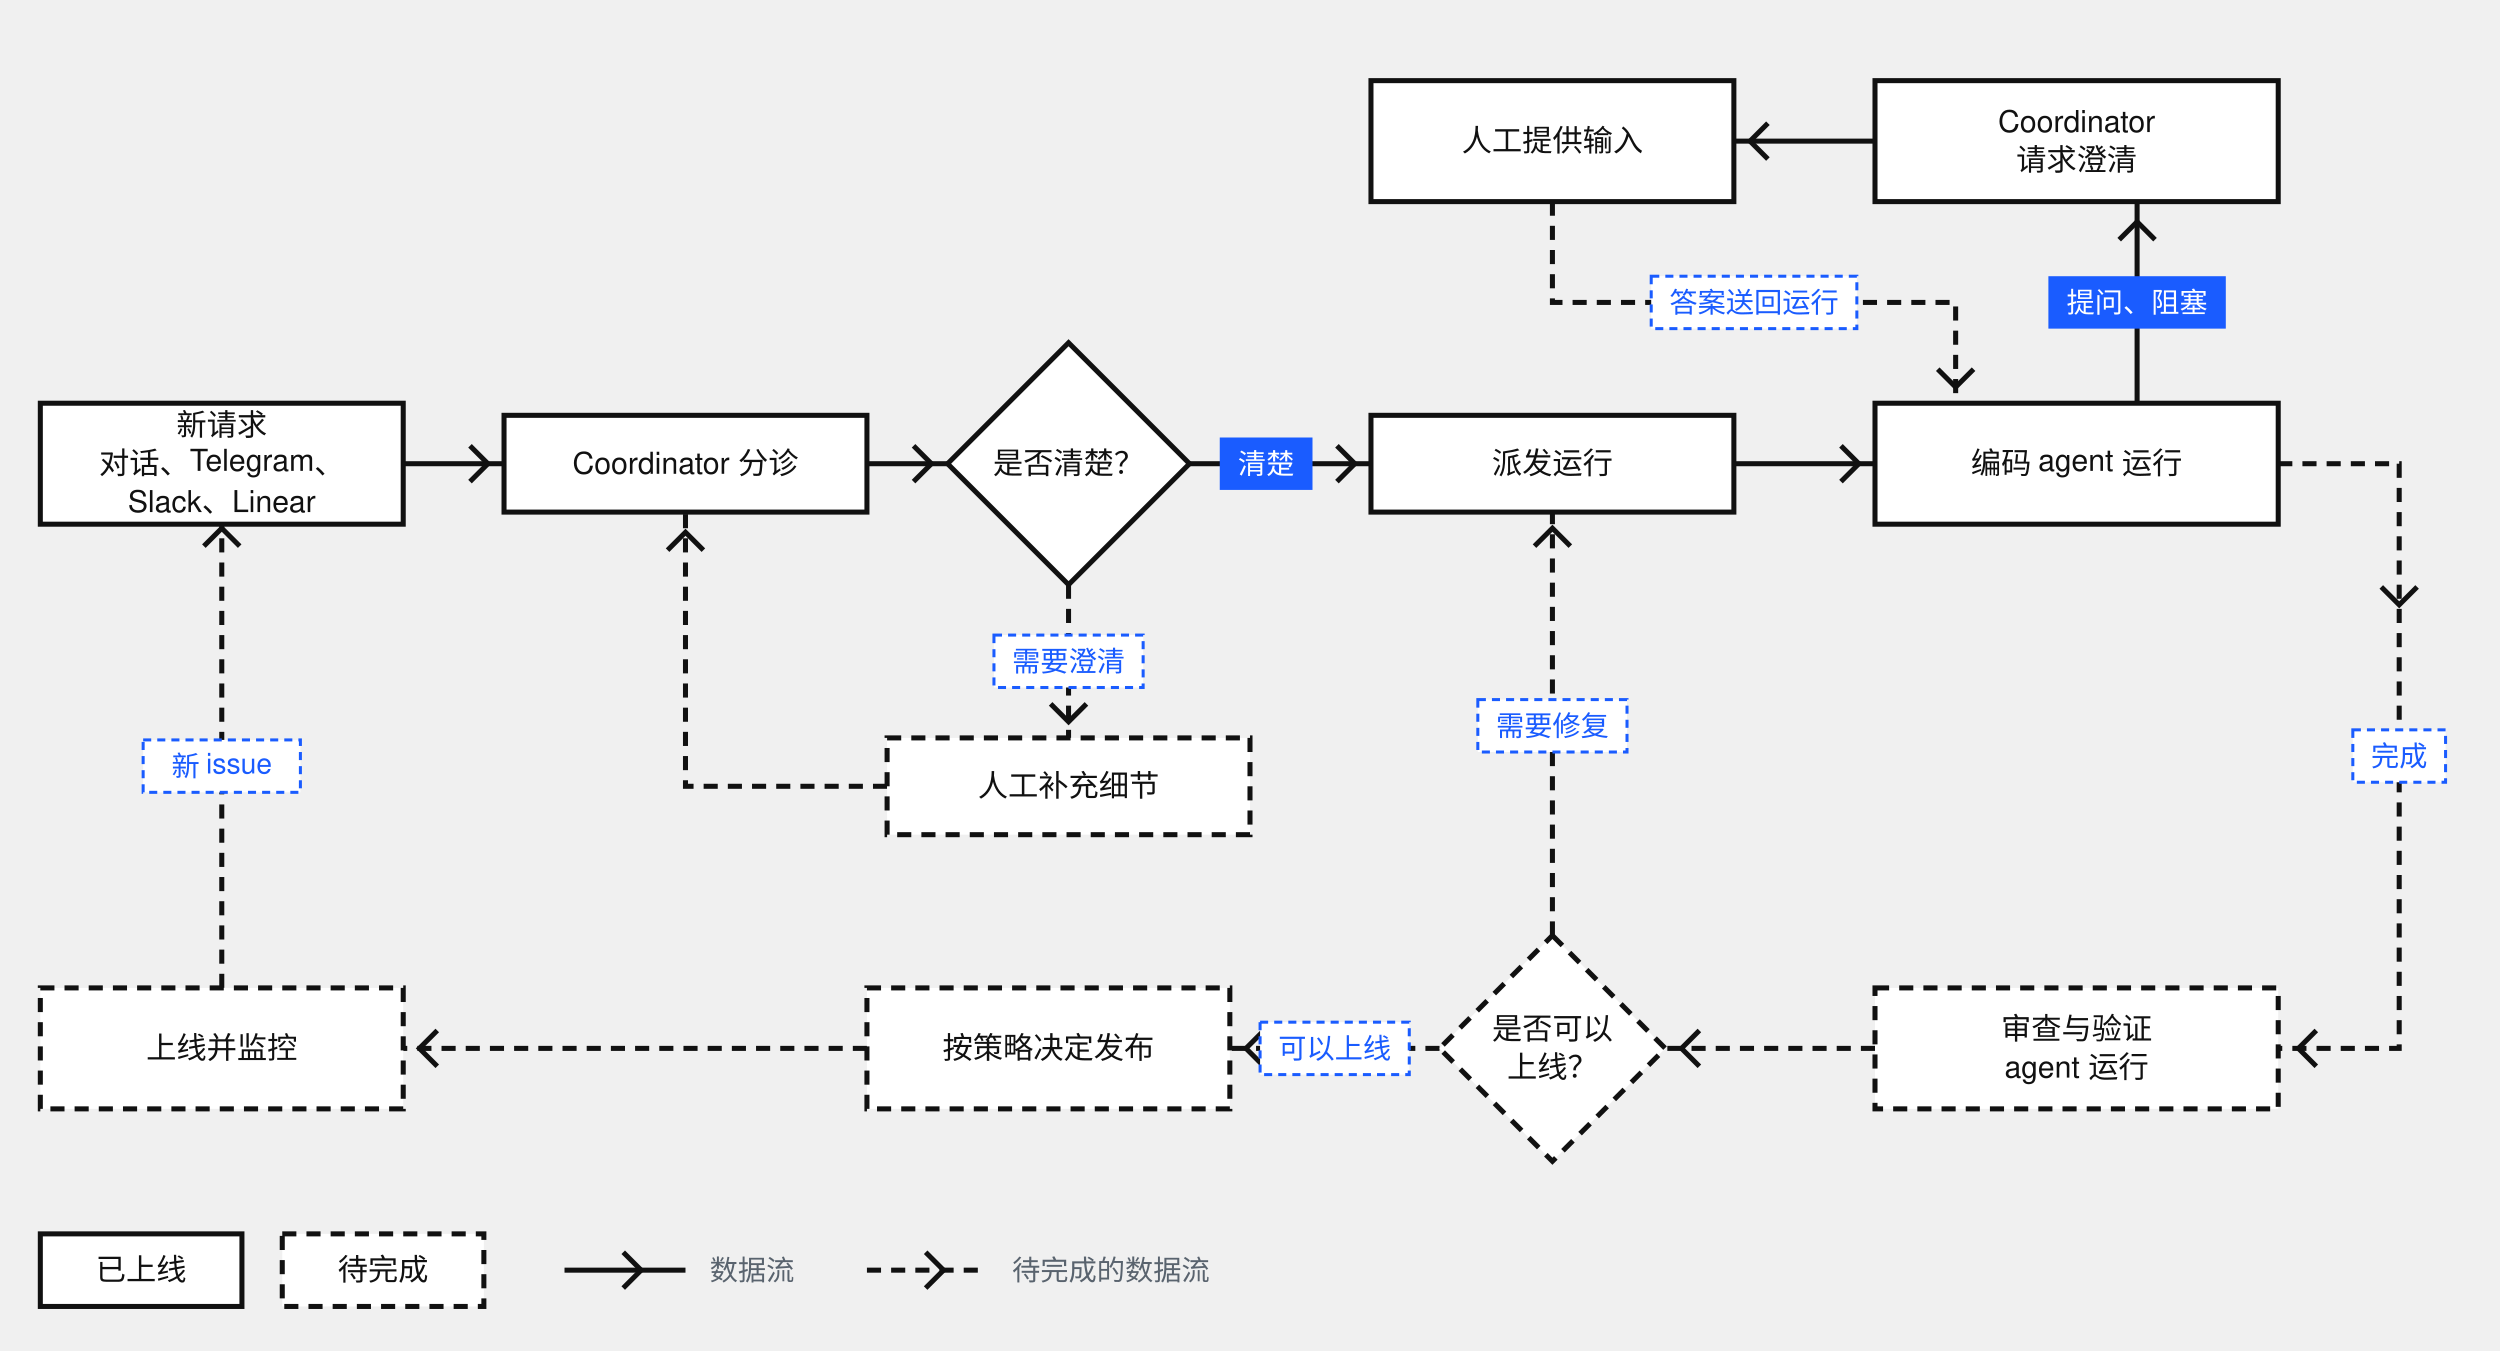
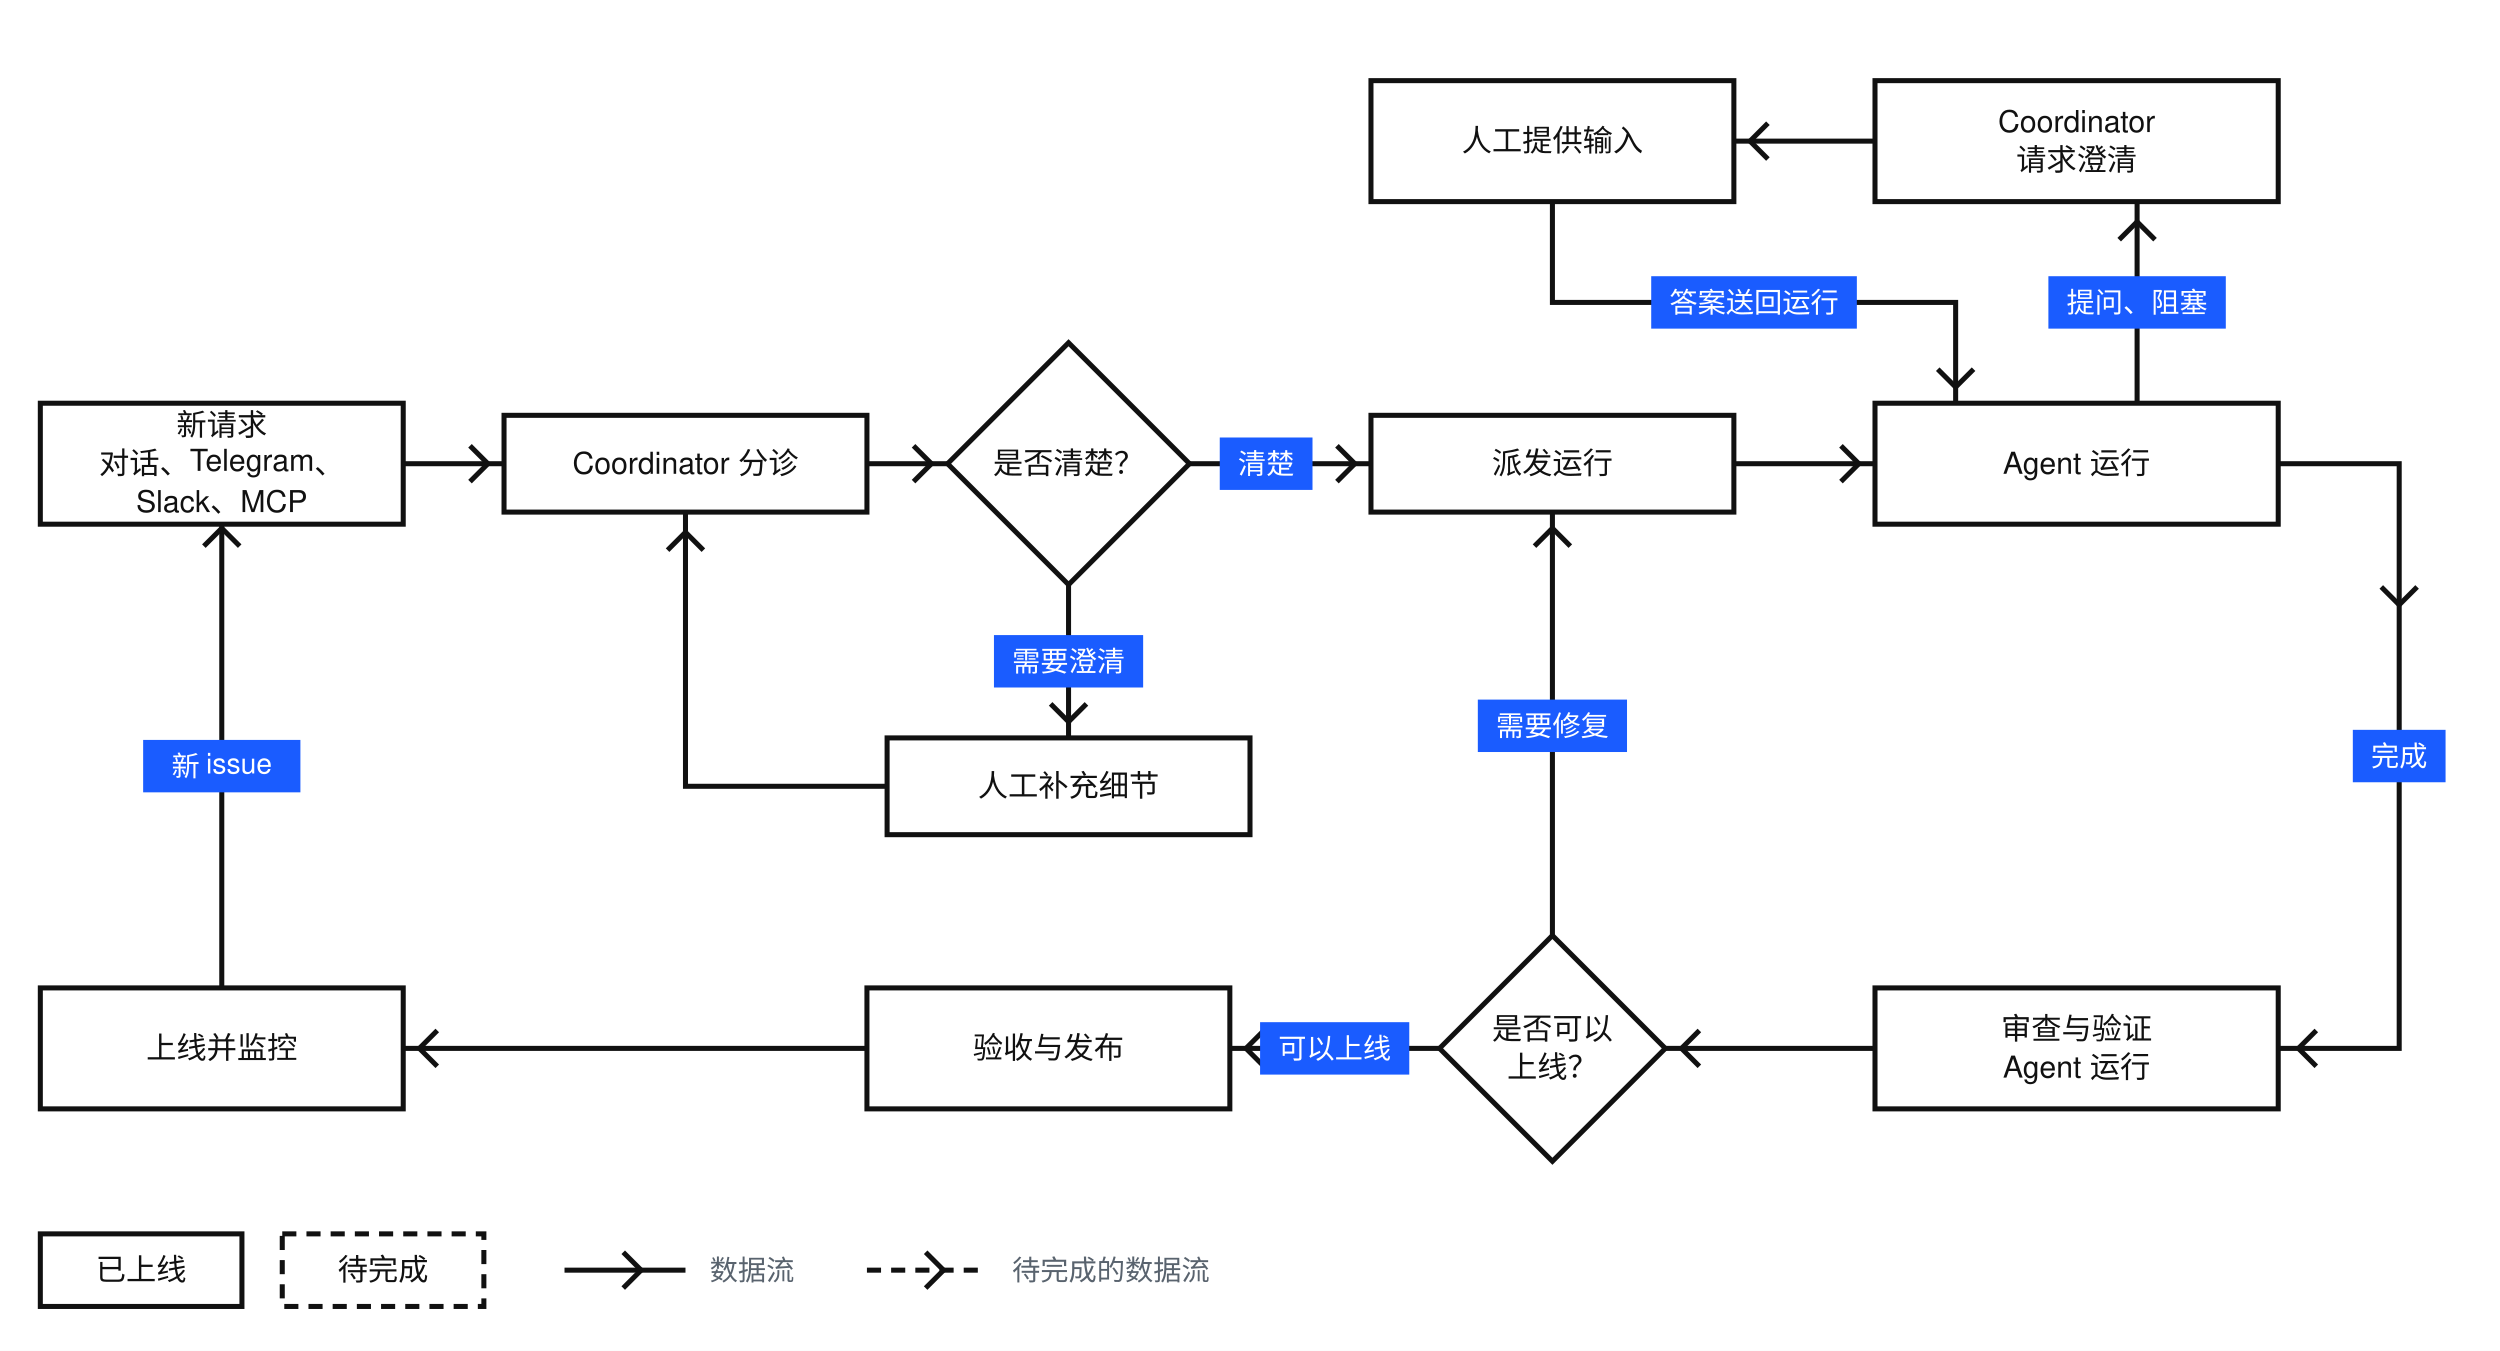
<svg xmlns="http://www.w3.org/2000/svg" width="1240" height="670" viewBox="0 0 1240 670" font-family="-apple-system, BlinkMacSystemFont, &quot;Segoe UI&quot;, Helvetica, Arial, &quot;PingFang SC&quot;, &quot;Noto Sans CJK SC&quot;, &quot;Microsoft YaHei&quot;, sans-serif" role="img" aria-label="任务在 Mikka 中的流转">
+   <rect width="1240" height="670" fill="#ffffff" />
  <path d="M200 230 L250 230" fill="none" stroke="#111111" stroke-width="2.5" />
  <path d="M234 222 L242 230 L234 238" fill="none" stroke="#111111" stroke-width="2.5" stroke-linecap="square" stroke-linejoin="miter" />
  <path d="M430 230 L470 230" fill="none" stroke="#111111" stroke-width="2.5" />
  <path d="M454 222 L462 230 L454 238" fill="none" stroke="#111111" stroke-width="2.5" stroke-linecap="square" stroke-linejoin="miter" />
  <path d="M590 230 L680 230" fill="none" stroke="#111111" stroke-width="2.5" />
  <path d="M664 222 L672 230 L664 238" fill="none" stroke="#111111" stroke-width="2.5" stroke-linecap="square" stroke-linejoin="miter" />
  <rect x="605" y="217" width="46" height="26" fill="#1a5cff" />
  <text x="628" y="235" text-anchor="middle" font-size="14" fill="#ffffff">清楚</text>
  <path d="M860 230 L930 230" fill="none" stroke="#111111" stroke-width="2.5" />
  <path d="M914 222 L922 230 L914 238" fill="none" stroke="#111111" stroke-width="2.5" stroke-linecap="square" stroke-linejoin="miter" />
-   <path d="M530 290 L530 366" fill="none" stroke="#111111" stroke-width="2.5" stroke-dasharray="7 5" />
+   <path d="M530 290 L530 366" fill="none" stroke="#111111" stroke-width="2.5" />
  <path d="M522 350 L530 358 L538 350" fill="none" stroke="#111111" stroke-width="2.5" stroke-linecap="square" stroke-linejoin="miter" />
-   <rect x="493" y="315" width="74" height="26" fill="#ffffff" stroke="#1a5cff" stroke-width="1.5" stroke-dasharray="4 3" />
-   <text x="530" y="333" text-anchor="middle" font-size="14" fill="#1a5cff">需要澄清</text>
-   <path d="M440 390 L340 390 L340 254" fill="none" stroke="#111111" stroke-width="2.5" stroke-dasharray="7 5" />
+   <rect x="493" y="315" width="74" height="26" fill="#1a5cff" />
+   <text x="530" y="333" text-anchor="middle" font-size="14" fill="#ffffff">需要澄清</text>
+   <path d="M440 390 L340 390 L340 254" fill="none" stroke="#111111" stroke-width="2.5" />
  <path d="M332 272 L340 264 L348 272" fill="none" stroke="#111111" stroke-width="2.5" stroke-linecap="square" stroke-linejoin="miter" />
  <path d="M1060 200 L1060 100" fill="none" stroke="#111111" stroke-width="2.5" />
  <path d="M1052 118 L1060 110 L1068 118" fill="none" stroke="#111111" stroke-width="2.5" stroke-linecap="square" stroke-linejoin="miter" />
  <rect x="1016" y="137" width="88" height="26" fill="#1a5cff" />
  <text x="1060" y="155" text-anchor="middle" font-size="14" fill="#ffffff">提问、阻塞</text>
  <path d="M930 70 L860 70" fill="none" stroke="#111111" stroke-width="2.5" />
  <path d="M876 62 L868 70 L876 78" fill="none" stroke="#111111" stroke-width="2.5" stroke-linecap="square" stroke-linejoin="miter" />
-   <path d="M770 100 L770 150 L970 150 L970 200" fill="none" stroke="#111111" stroke-width="2.5" stroke-dasharray="7 5" />
+   <path d="M770 100 L770 150 L970 150 L970 200" fill="none" stroke="#111111" stroke-width="2.5" />
  <path d="M962 184 L970 192 L978 184" fill="none" stroke="#111111" stroke-width="2.5" stroke-linecap="square" stroke-linejoin="miter" />
-   <rect x="819" y="137" width="102" height="26" fill="#ffffff" stroke="#1a5cff" stroke-width="1.5" stroke-dasharray="4 3" />
-   <text x="870" y="155" text-anchor="middle" font-size="14" fill="#1a5cff">答案送回运行</text>
-   <path d="M1130 230 L1190 230 L1190 520 L1130 520" fill="none" stroke="#111111" stroke-width="2.5" stroke-dasharray="7 5" />
+   <rect x="819" y="137" width="102" height="26" fill="#1a5cff" />
+   <text x="870" y="155" text-anchor="middle" font-size="14" fill="#ffffff">答案送回运行</text>
+   <path d="M1130 230 L1190 230 L1190 520 L1130 520" fill="none" stroke="#111111" stroke-width="2.5" />
  <path d="M1182 292 L1190 300 L1198 292" fill="none" stroke="#111111" stroke-width="2.5" stroke-linecap="square" stroke-linejoin="miter" />
  <path d="M1148 512 L1140 520 L1148 528" fill="none" stroke="#111111" stroke-width="2.5" stroke-linecap="square" stroke-linejoin="miter" />
-   <rect x="1167" y="362" width="46" height="26" fill="#ffffff" stroke="#1a5cff" stroke-width="1.5" stroke-dasharray="4 3" />
-   <text x="1190" y="380" text-anchor="middle" font-size="14" fill="#1a5cff">完成</text>
-   <path d="M930 520 L826 520" fill="none" stroke="#111111" stroke-width="2.5" stroke-dasharray="7 5" />
+   <rect x="1167" y="362" width="46" height="26" fill="#1a5cff" />
+   <text x="1190" y="380" text-anchor="middle" font-size="14" fill="#ffffff">完成</text>
+   <path d="M930 520 L826 520" fill="none" stroke="#111111" stroke-width="2.5" />
  <path d="M842 512 L834 520 L842 528" fill="none" stroke="#111111" stroke-width="2.5" stroke-linecap="square" stroke-linejoin="miter" />
-   <path d="M770 464 L770 254" fill="none" stroke="#111111" stroke-width="2.5" stroke-dasharray="7 5" />
+   <path d="M770 464 L770 254" fill="none" stroke="#111111" stroke-width="2.5" />
  <path d="M762 270 L770 262 L778 270" fill="none" stroke="#111111" stroke-width="2.5" stroke-linecap="square" stroke-linejoin="miter" />
-   <rect x="733" y="347" width="74" height="26" fill="#ffffff" stroke="#1a5cff" stroke-width="1.5" stroke-dasharray="4 3" />
-   <text x="770" y="365" text-anchor="middle" font-size="14" fill="#1a5cff">需要修复</text>
-   <path d="M714 520 L610 520" fill="none" stroke="#111111" stroke-width="2.5" stroke-dasharray="7 5" />
+   <rect x="733" y="347" width="74" height="26" fill="#1a5cff" />
+   <text x="770" y="365" text-anchor="middle" font-size="14" fill="#ffffff">需要修复</text>
+   <path d="M714 520 L610 520" fill="none" stroke="#111111" stroke-width="2.5" />
  <path d="M626 512 L618 520 L626 528" fill="none" stroke="#111111" stroke-width="2.5" stroke-linecap="square" stroke-linejoin="miter" />
-   <rect x="625" y="507" width="74" height="26" fill="#ffffff" stroke="#1a5cff" stroke-width="1.5" stroke-dasharray="4 3" />
-   <text x="662" y="525" text-anchor="middle" font-size="14" fill="#1a5cff">可以上线</text>
-   <path d="M430 520 L200 520" fill="none" stroke="#111111" stroke-width="2.5" stroke-dasharray="7 5" />
+   <rect x="625" y="507" width="74" height="26" fill="#1a5cff" />
+   <text x="662" y="525" text-anchor="middle" font-size="14" fill="#ffffff">可以上线</text>
+   <path d="M430 520 L200 520" fill="none" stroke="#111111" stroke-width="2.5" />
  <path d="M216 512 L208 520 L216 528" fill="none" stroke="#111111" stroke-width="2.5" stroke-linecap="square" stroke-linejoin="miter" />
-   <path d="M110 490 L110 254" fill="none" stroke="#111111" stroke-width="2.5" stroke-dasharray="7 5" />
+   <path d="M110 490 L110 254" fill="none" stroke="#111111" stroke-width="2.5" />
  <path d="M102 270 L110 262 L118 270" fill="none" stroke="#111111" stroke-width="2.5" stroke-linecap="square" stroke-linejoin="miter" />
-   <rect x="71" y="367" width="78" height="26" fill="#ffffff" stroke="#1a5cff" stroke-width="1.5" stroke-dasharray="4 3" />
-   <text x="110" y="385" text-anchor="middle" font-size="14" fill="#1a5cff">新 issue</text>
+   <rect x="71" y="367" width="78" height="26" fill="#1a5cff" />
+   <text x="110" y="385" text-anchor="middle" font-size="14" fill="#ffffff">新 issue</text>
  <rect x="20" y="200" width="180" height="60" fill="#ffffff" stroke="#111111" stroke-width="2.5" />
  <text x="110" y="216" text-anchor="middle" font-size="15" fill="#111111">新请求</text>
  <text x="110" y="235" text-anchor="middle" font-size="15" fill="#111111">对话、Telegram、</text>
-   <text x="110" y="254" text-anchor="middle" font-size="15" fill="#111111">Slack、Linear</text>
+   <text x="110" y="254" text-anchor="middle" font-size="15" fill="#111111">Slack、MCP</text>
  <rect x="250" y="206" width="180" height="48" fill="#ffffff" stroke="#111111" stroke-width="2.5" />
  <text x="340" y="235" text-anchor="middle" font-size="15" fill="#111111">Coordinator 分诊</text>
  <rect x="680" y="206" width="180" height="48" fill="#ffffff" stroke="#111111" stroke-width="2.5" />
  <text x="770" y="235" text-anchor="middle" font-size="15" fill="#111111">派发运行</text>
  <rect x="930" y="200" width="200" height="60" fill="#ffffff" stroke="#111111" stroke-width="2.5" />
-   <text x="1030" y="235" text-anchor="middle" font-size="15" fill="#111111">编码 agent 运行</text>
+   <text x="1030" y="235" text-anchor="middle" font-size="15" fill="#111111">Agent 运行</text>
  <rect x="930" y="40" width="200" height="60" fill="#ffffff" stroke="#111111" stroke-width="2.5" />
  <text x="1030" y="65.5" text-anchor="middle" font-size="15" fill="#111111">Coordinator</text>
  <text x="1030" y="84.5" text-anchor="middle" font-size="15" fill="#111111">请求澄清</text>
  <rect x="680" y="40" width="180" height="60" fill="#ffffff" stroke="#111111" stroke-width="2.5" />
  <text x="770" y="75" text-anchor="middle" font-size="15" fill="#111111">人工提供输入</text>
-   <rect x="440" y="366" width="180" height="48" fill="#ffffff" stroke="#111111" stroke-width="2.5" stroke-dasharray="7 5" />
+   <rect x="440" y="366" width="180" height="48" fill="#ffffff" stroke="#111111" stroke-width="2.5" />
  <text x="530" y="395" text-anchor="middle" font-size="15" fill="#111111">人工补充细节</text>
-   <rect x="930" y="490" width="200" height="60" fill="#ffffff" stroke="#111111" stroke-width="2.5" stroke-dasharray="7 5" />
+   <rect x="930" y="490" width="200" height="60" fill="#ffffff" stroke="#111111" stroke-width="2.5" />
  <text x="1030" y="515.5" text-anchor="middle" font-size="15" fill="#111111">审查与验证</text>
-   <text x="1030" y="534.5" text-anchor="middle" font-size="15" fill="#111111">agent 运行</text>
-   <rect x="430" y="490" width="180" height="60" fill="#ffffff" stroke="#111111" stroke-width="2.5" stroke-dasharray="7 5" />
-   <text x="520" y="525" text-anchor="middle" font-size="15" fill="#111111">按策略决定发布</text>
-   <rect x="20" y="490" width="180" height="60" fill="#ffffff" stroke="#111111" stroke-width="2.5" stroke-dasharray="7 5" />
+   <text x="1030" y="534.5" text-anchor="middle" font-size="15" fill="#111111">Agent 运行</text>
+   <rect x="430" y="490" width="180" height="60" fill="#ffffff" stroke="#111111" stroke-width="2.5" />
+   <text x="520" y="525" text-anchor="middle" font-size="15" fill="#111111">验收与发布</text>
+   <rect x="20" y="490" width="180" height="60" fill="#ffffff" stroke="#111111" stroke-width="2.5" />
  <text x="110" y="525" text-anchor="middle" font-size="15" fill="#111111">上线并监控</text>
  <polygon points="530,170 590,230 530,290 470,230" fill="#ffffff" stroke="#111111" stroke-width="2.5" stroke-linejoin="miter" />
  <text x="530" y="235" text-anchor="middle" font-size="15" fill="#111111">是否清楚？</text>
-   <polygon points="770,464 826,520 770,576 714,520" fill="#ffffff" stroke="#111111" stroke-width="2.5" stroke-linejoin="miter" stroke-dasharray="7 5" />
+   <polygon points="770,464 826,520 770,576 714,520" fill="#ffffff" stroke="#111111" stroke-width="2.5" stroke-linejoin="miter" />
  <text x="770" y="515.5" text-anchor="middle" font-size="15" fill="#111111">是否可以</text>
  <text x="770" y="534.5" text-anchor="middle" font-size="15" fill="#111111">上线？</text>
  <rect x="20" y="612" width="100" height="36" fill="#ffffff" stroke="#111111" stroke-width="2.5" />
  <text x="70" y="635" text-anchor="middle" font-size="15" fill="#111111">已上线</text>
  <rect x="140" y="612" width="100" height="36" fill="#ffffff" stroke="#111111" stroke-width="2.5" stroke-dasharray="7 5" />
  <text x="190" y="635" text-anchor="middle" font-size="15" fill="#111111">待完成</text>
  <path d="M280 630 L340 630" fill="none" stroke="#111111" stroke-width="2.5" />
  <path d="M310 622 L318 630 L310 638" fill="none" stroke="#111111" stroke-width="2.5" stroke-linecap="square" stroke-linejoin="miter" />
  <text x="352" y="635" font-size="14" fill="#59636e">数据流</text>
  <path d="M430 630 L490 630" fill="none" stroke="#111111" stroke-width="2.5" stroke-dasharray="7 5" />
  <path d="M460 622 L468 630 L460 638" fill="none" stroke="#111111" stroke-width="2.5" stroke-linecap="square" stroke-linejoin="miter" />
  <text x="502" y="635" font-size="14" fill="#59636e">待完成的数据流</text>
</svg>
